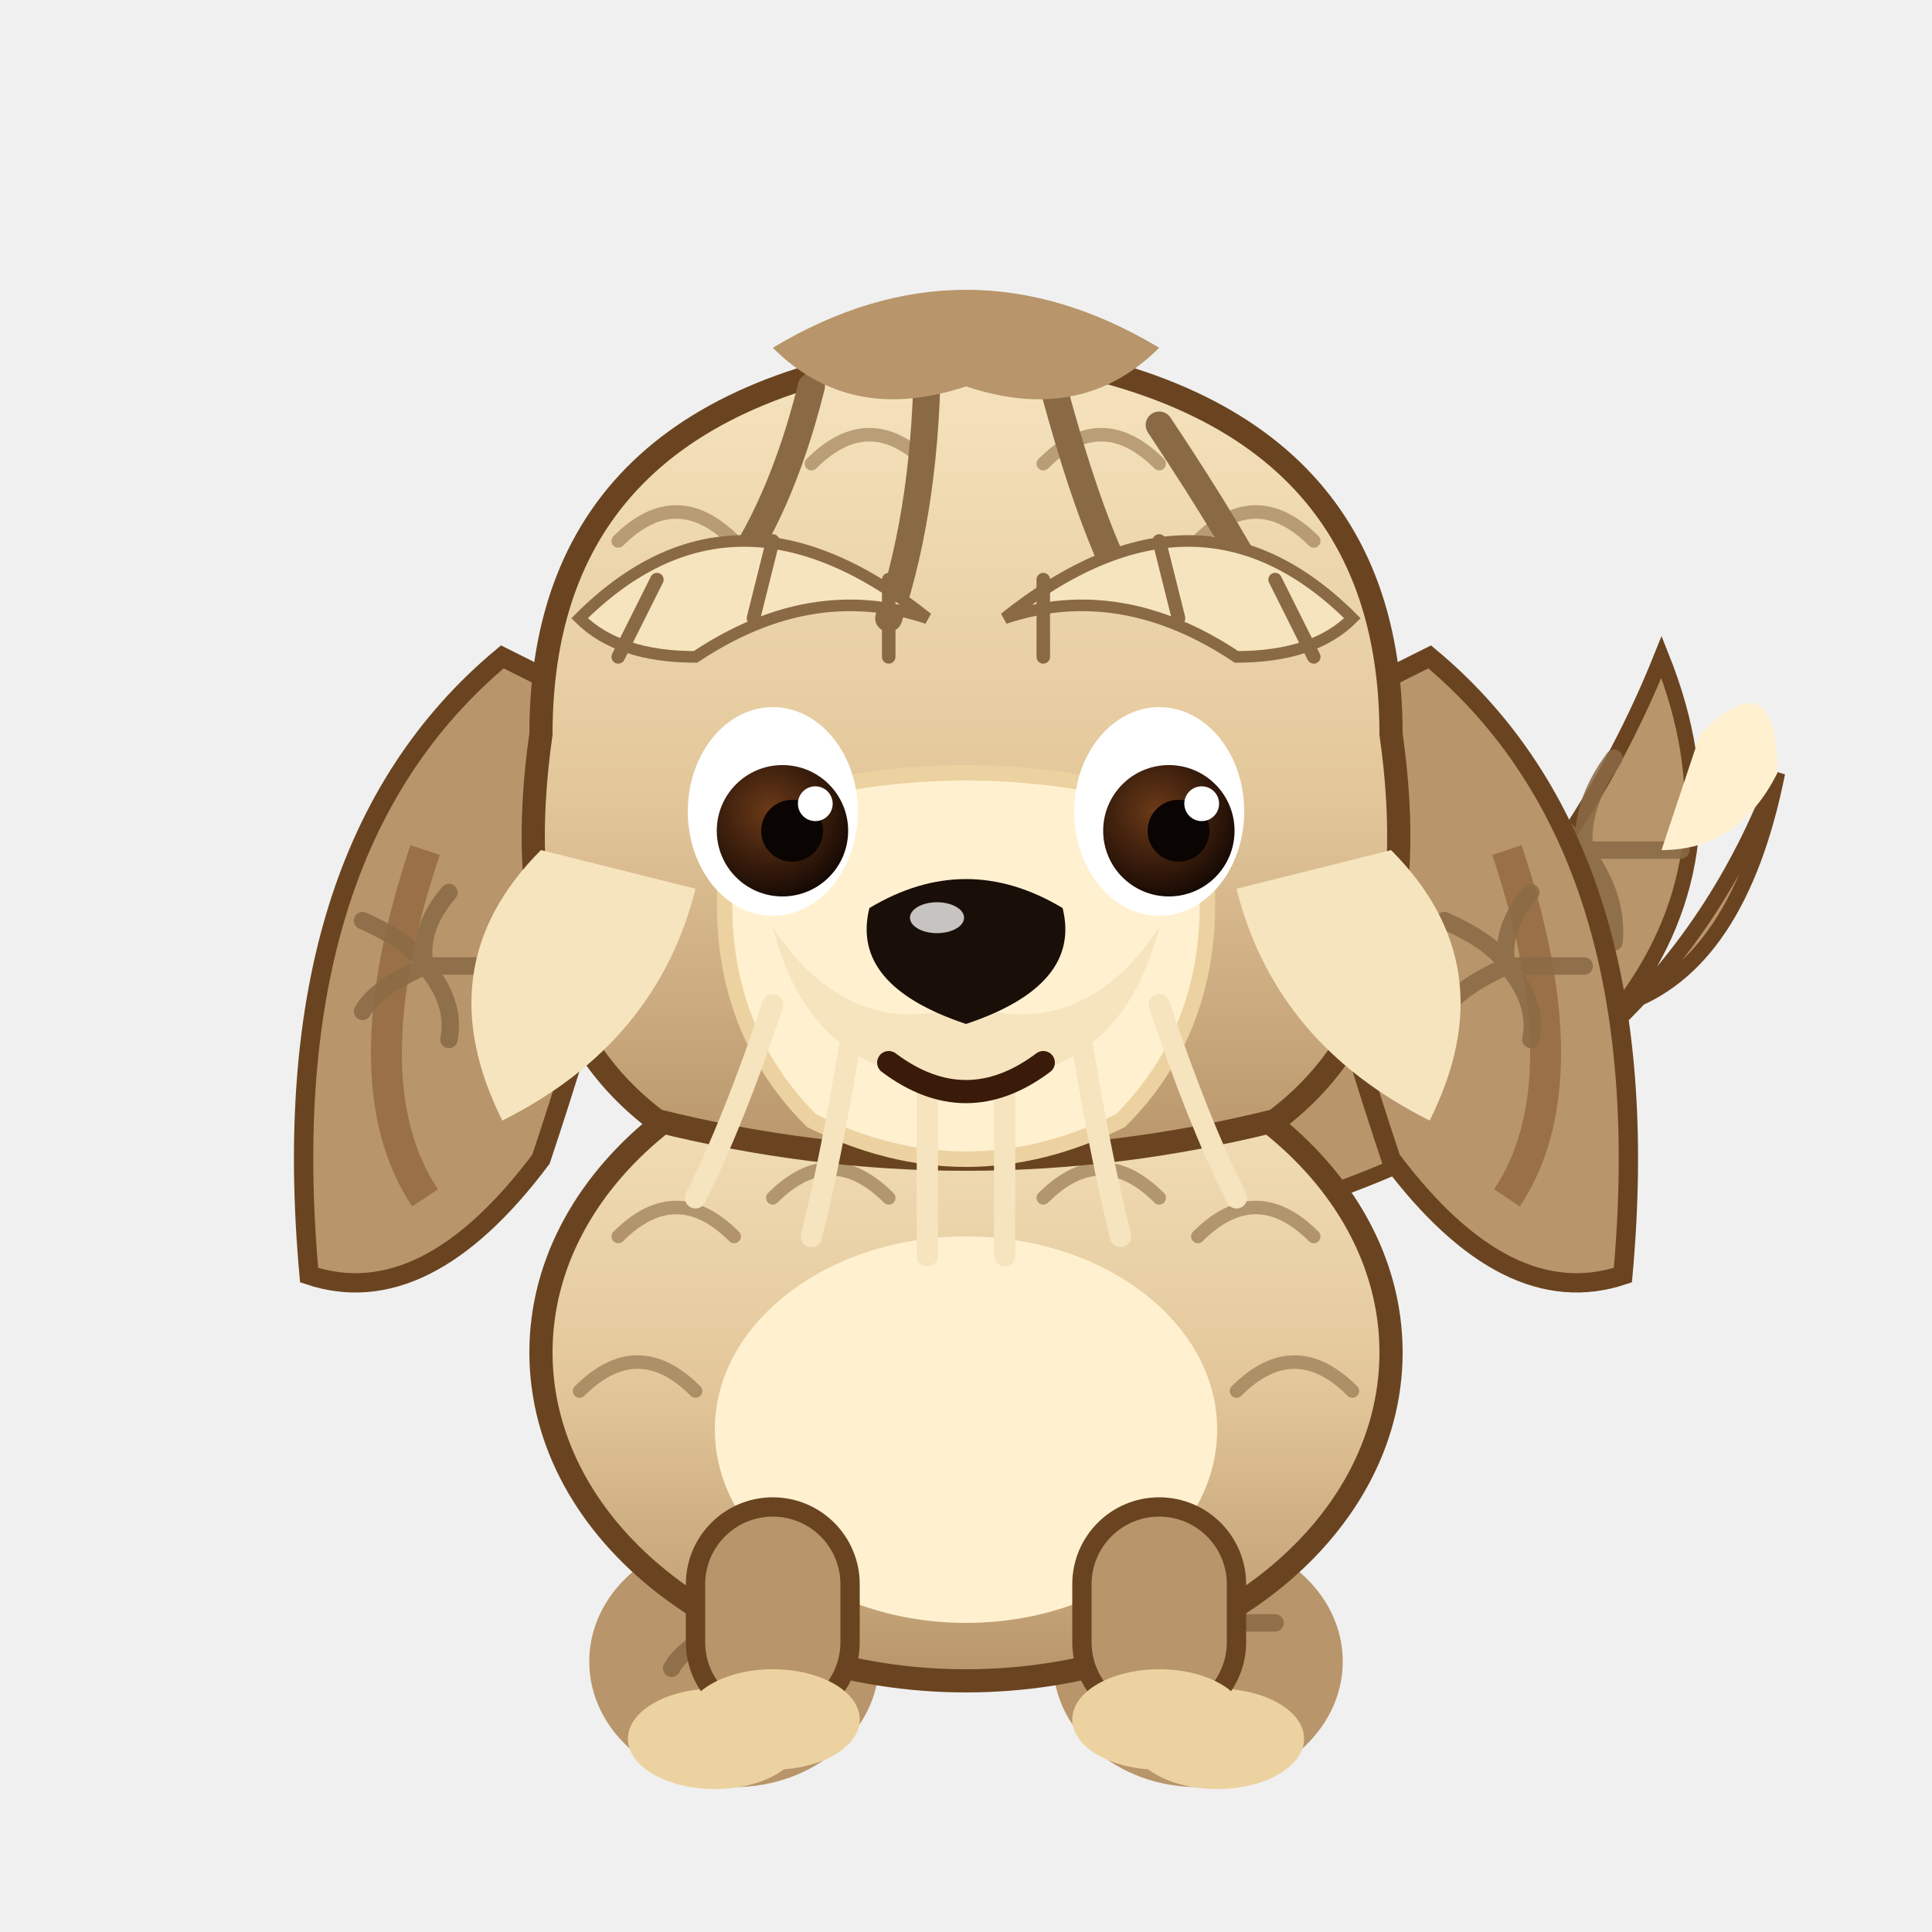
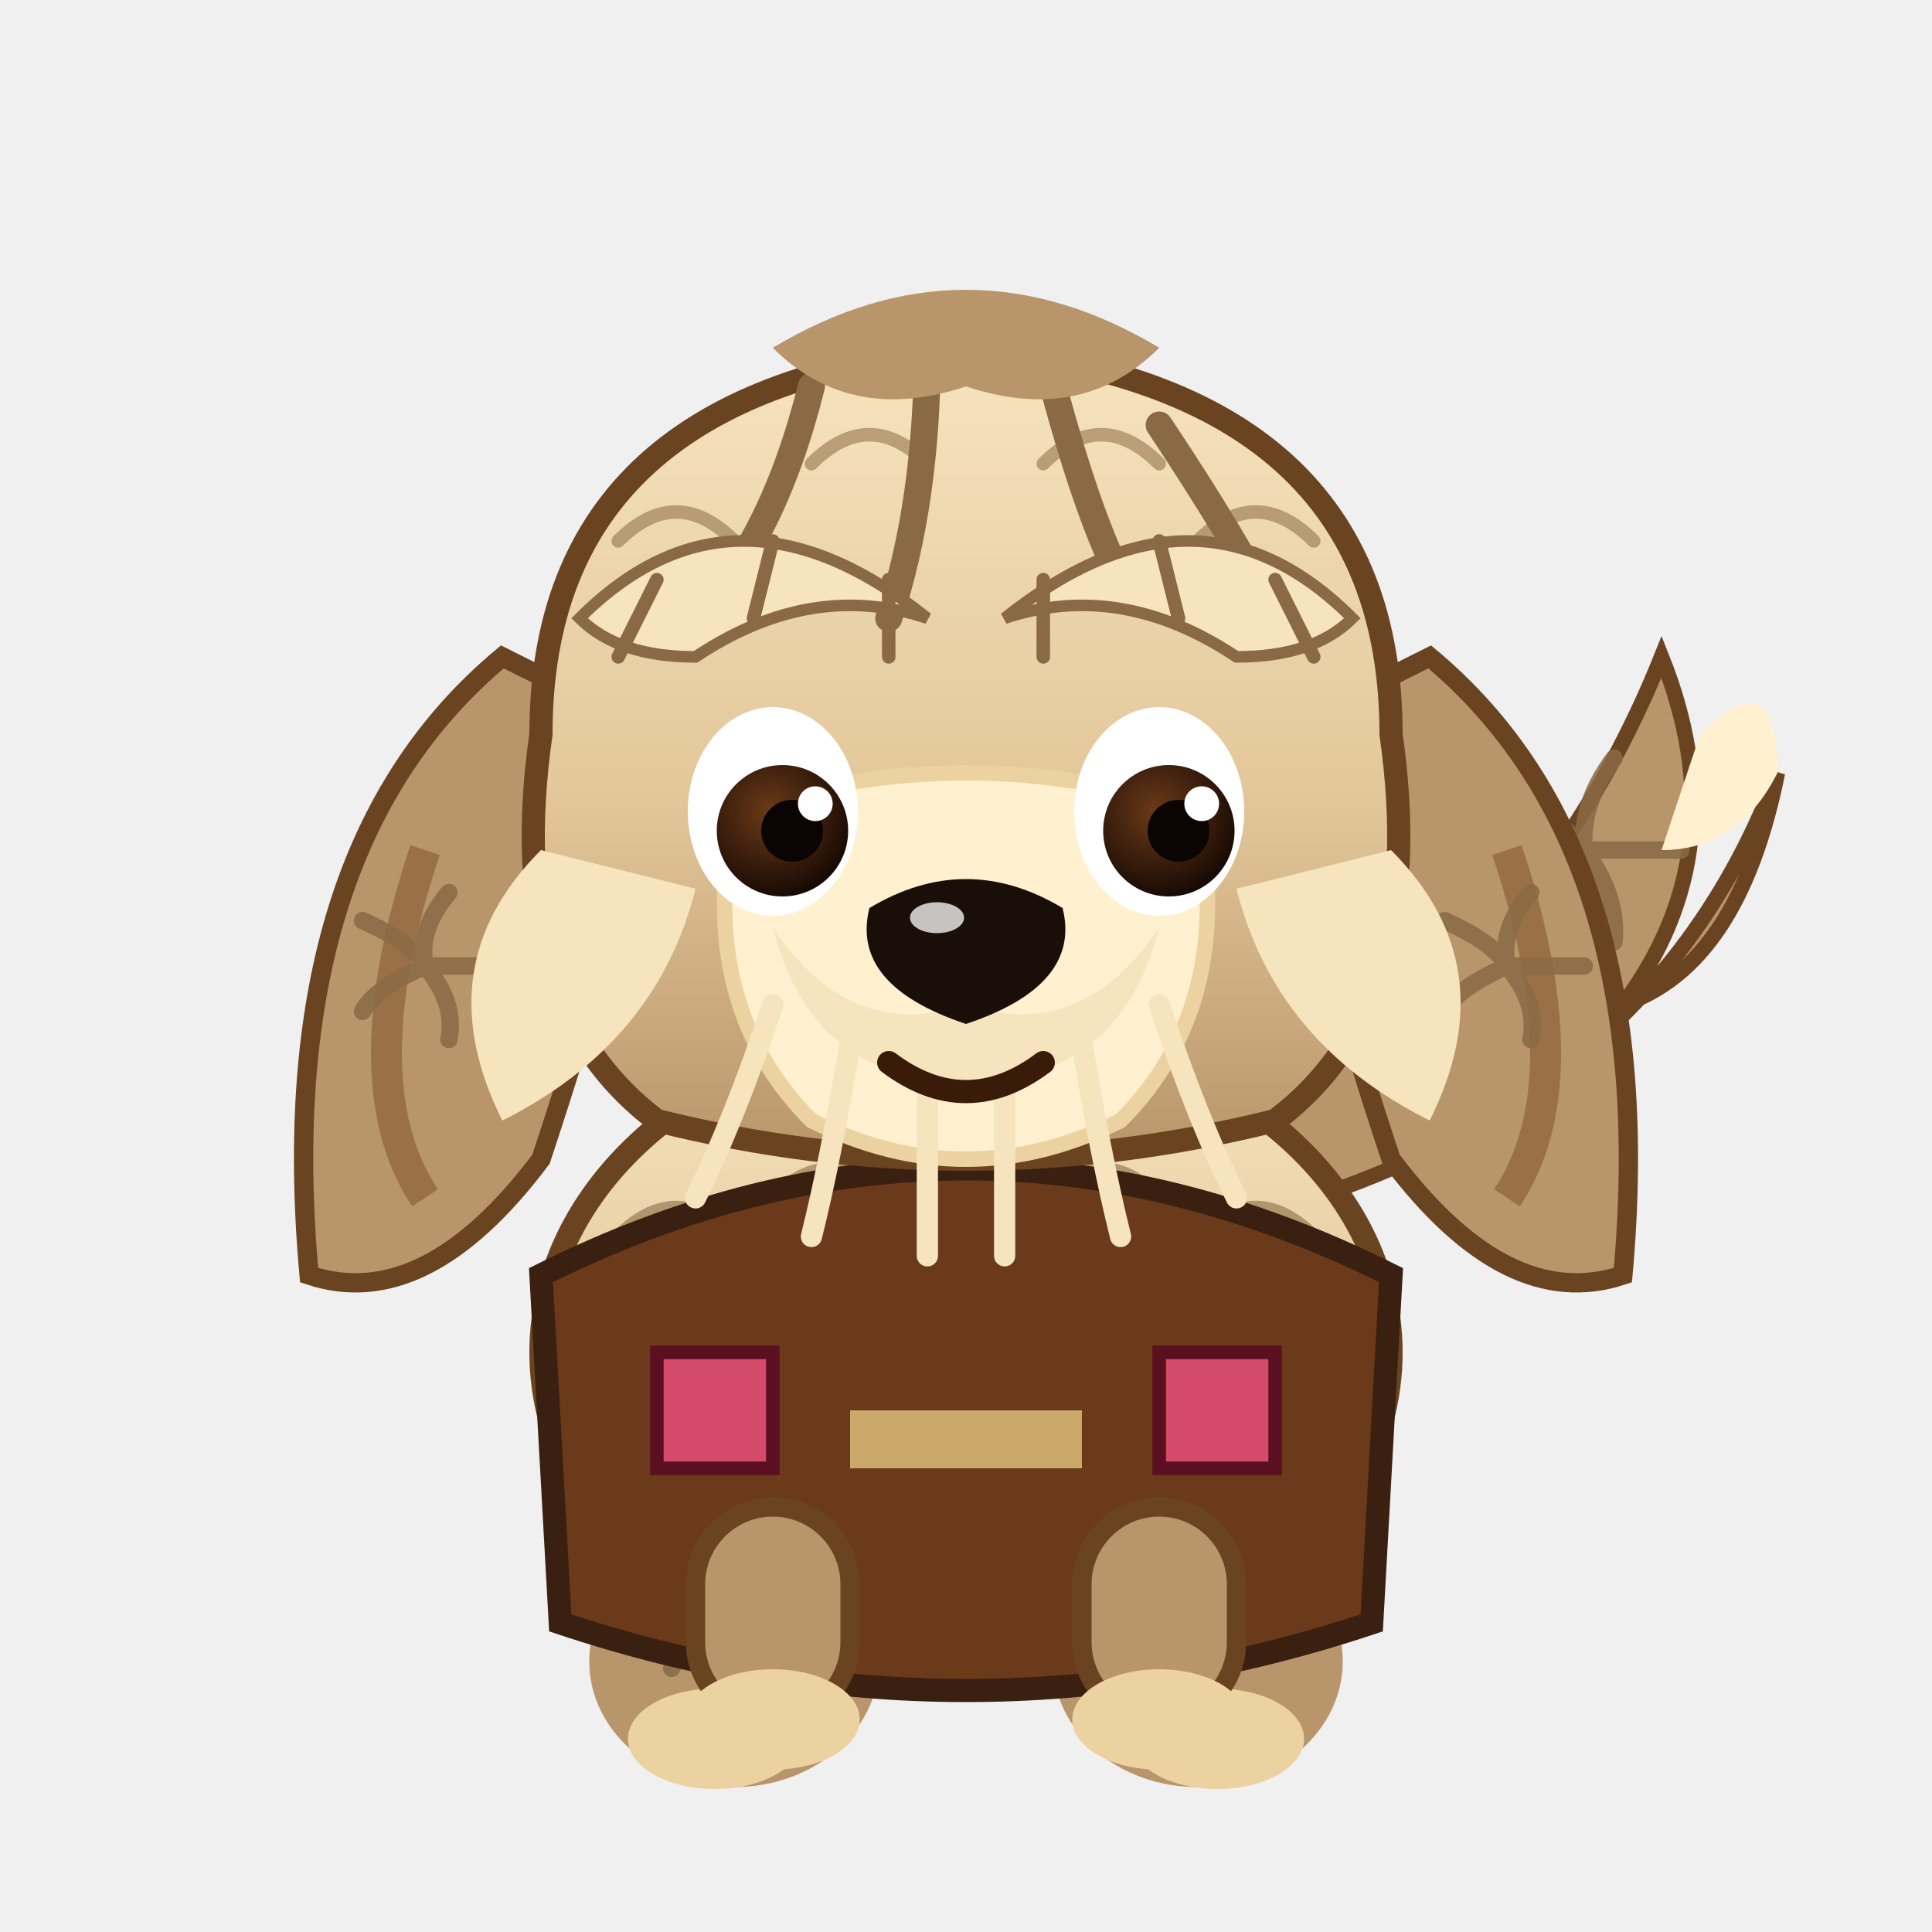
<svg viewBox="0 0 100 100" width="300" height="300" class=" bob" style="overflow:visible">
  <defs>
    <radialGradient id="eye-nobara" cx="40%" cy="35%" r="75%">
      <stop offset="0%" stop-color="#6b3a18" />
      <stop offset="70%" stop-color="#2a1408" />
      <stop offset="100%" stop-color="#0a0402" />
    </radialGradient>
    <linearGradient id="cape-nobara" x1="0" y1="0" x2="0" y2="1">
      <stop offset="0%" stop-color="#1a1024" />
      <stop offset="100%" stop-color="#3a1830" />
    </linearGradient>
    <linearGradient id="fur-nobara" x1="0" y1="0" x2="0" y2="1">
      <stop offset="0%" stop-color="#f6e4bf" />
      <stop offset="55%" stop-color="#e3c79a" />
      <stop offset="100%" stop-color="#b8956a" />
    </linearGradient>
  </defs>
  <g>
    <g transform="">
      <g class="wag" style="transform-origin:72px 64px">
        <g>
          <path d="M68 62 Q86 56 92 40 Q90 50 84 52 Q90 44 86 34 Q82 44 74 52 Q78 46 72 44 Q72 54 66 58 Z" fill="#b8956a" stroke="#6a4420" stroke-width="0.8" />
          <g stroke="#8a6a44" stroke-width="0.9" fill="none" stroke-linecap="round" opacity="0.85">
            <path d="M82 44 Q83.5 44 87 44" />
            <path d="M82 44 Q83.773 46.378 83.545 48.755" />
            <path d="M82 44 Q78.977 45.469 77.955 46.939" />
            <path d="M82 44 Q80.977 42.531 77.955 41.061" />
            <path d="M82 44 Q81.773 41.622 83.545 39.245" />
          </g>
          <path d="M88 38 Q92 34 92 40 Q90 44 86 44 Z" fill="#fff1d0" />
        </g>
      </g>
      <g>
        <ellipse cx="38" cy="86" rx="7.5" ry="6.5" fill="#b8956a" />
        <ellipse cx="62" cy="86" rx="7.5" ry="6.5" fill="#b8956a" />
        <g stroke="#8a6a44" stroke-width="0.9" fill="none" stroke-linecap="round" opacity="0.85">
          <path d="M38 84 Q39 84 42 84" />
          <path d="M38 84 Q39.618 85.902 39.236 87.804" />
          <path d="M38 84 Q35.382 85.176 34.764 86.351" />
          <path d="M38 84 Q37.382 82.824 34.764 81.649" />
          <path d="M38 84 Q37.618 82.098 39.236 80.196" />
        </g>
        <g stroke="#8a6a44" stroke-width="0.9" fill="none" stroke-linecap="round" opacity="0.85">
          <path d="M62 84 Q63 84 66 84" />
          <path d="M62 84 Q63.618 85.902 63.236 87.804" />
          <path d="M62 84 Q59.382 85.176 58.764 86.351" />
          <path d="M62 84 Q61.382 82.824 58.764 81.649" />
          <path d="M62 84 Q61.618 82.098 63.236 80.196" />
        </g>
        <ellipse cx="37" cy="90" rx="4.5" ry="2.6" fill="#ecd2a0" />
        <ellipse cx="63" cy="90" rx="4.5" ry="2.6" fill="#ecd2a0" />
      </g>
      <g>
        <ellipse cx="50" cy="70" rx="22" ry="17" fill="url(#fur-nobara)" stroke="#6a4420" stroke-width="1.2" />
        <ellipse cx="50" cy="74" rx="13" ry="10" fill="#fff1d0" />
        <g stroke="#8a6a44" stroke-width="0.7" fill="none" opacity="0.6" stroke-linecap="round">
          <path d="M32 64 q3 -3 6 0" />
          <path d="M40 62 q3 -3 6 0" />
          <path d="M54 62 q3 -3 6 0" />
          <path d="M62 64 q3 -3 6 0" />
          <path d="M30 72 q3 -3 6 0" />
          <path d="M64 72 q3 -3 6 0" />
        </g>
+       </g>
+       <g>
+         <path d="M28 66 Q50 55 72 66 L71 84 Q50 91 29 84 Z" fill="#6a3a1a" stroke="#3a2010" stroke-width="1.2" />
+         <path d="M34 70 h6 v6 h-6 Z" fill="#d44a6a" stroke="#5a1020" stroke-width="0.7" />
+         <path d="M60 70 h6 v6 h-6 Z" fill="#d44a6a" stroke="#5a1020" stroke-width="0.7" />
+         <rect x="44" y="73" width="12" height="3" fill="#c9a86a" />
      </g>
      <g>
        <rect x="36" y="78" width="8" height="11" rx="4" fill="#b8956a" stroke="#6a4420" stroke-width="1" />
        <rect x="56" y="78" width="8" height="11" rx="4" fill="#b8956a" stroke="#6a4420" stroke-width="1" />
        <ellipse cx="40" cy="89" rx="4.5" ry="2.6" fill="#ecd2a0" />
        <ellipse cx="60" cy="89" rx="4.5" ry="2.6" fill="#ecd2a0" />
      </g>
      <g>
        <path d="M26 34 Q14 44 16 66 Q22 68 28 60 Q32 48 34 38 Z" fill="#b8956a" stroke="#6a4420" stroke-width="1" />
        <path d="M74 34 Q86 44 84 66 Q78 68 72 60 Q68 48 66 38 Z" fill="#b8956a" stroke="#6a4420" stroke-width="1" />
        <path d="M22 44 Q18 56 22 62" fill="none" stroke="#9a7048" stroke-width="1.6" />
        <path d="M78 44 Q82 56 78 62" fill="none" stroke="#9a7048" stroke-width="1.6" />
        <g stroke="#8a6a44" stroke-width="0.9" fill="none" stroke-linecap="round" opacity="0.85">
          <path d="M22 50 Q23 50 26 50" />
          <path d="M22 50 Q23.618 51.902 23.236 53.804" />
          <path d="M22 50 Q19.382 51.176 18.764 52.351" />
          <path d="M22 50 Q21.382 48.824 18.764 47.649" />
          <path d="M22 50 Q21.618 48.098 23.236 46.196" />
        </g>
        <g stroke="#8a6a44" stroke-width="0.9" fill="none" stroke-linecap="round" opacity="0.85">
          <path d="M78 50 Q79 50 82 50" />
          <path d="M78 50 Q79.618 51.902 79.236 53.804" />
          <path d="M78 50 Q75.382 51.176 74.764 52.351" />
          <path d="M78 50 Q77.382 48.824 74.764 47.649" />
          <path d="M78 50 Q77.618 48.098 79.236 46.196" />
        </g>
        <path d="M28 38 Q28 20 50 18 Q72 20 72 38 Q74 52 66 58 Q50 62 34 58 Q26 52 28 38 Z" fill="url(#fur-nobara)" stroke="#6a4420" stroke-width="1.2" />
        <g stroke="#8a6a44" stroke-width="0.7" fill="none" opacity="0.55" stroke-linecap="round">
          <path d="M32 28 q3 -3 6 0" />
          <path d="M42 24 q3 -3 6 0" />
          <path d="M54 24 q3 -3 6 0" />
          <path d="M62 28 q3 -3 6 0" />
        </g>
        <path d="M28 44 Q22 50 26 58 Q34 54 36 46 Z" fill="#f6e4bf" />
        <path d="M72 44 Q78 50 74 58 Q66 54 64 46 Z" fill="#f6e4bf" />
        <g>
          <g stroke="#8a6a44" stroke-width="1.4" fill="none" stroke-linecap="round">
            <path d="M42 20 q-2 8 -6 12" />
            <path d="M48 18 q0 8 -2 14" />
            <path d="M54 18 q2 8 4 12" />
            <path d="M60 22 q4 6 6 10" />
          </g>
          <path d="M40 18 Q50 12 60 18 Q56 22 50 20 Q44 22 40 18 Z" fill="#b8956a" />
        </g>
        <g>
          <path d="M30 32 Q38 24 48 32 Q42 30 36 34 Q32 34 30 32 Z" fill="#f6e4bf" stroke="#8a6a44" stroke-width="0.6" />
          <path d="M70 32 Q62 24 52 32 Q58 30 64 34 Q68 34 70 32 Z" fill="#f6e4bf" stroke="#8a6a44" stroke-width="0.6" />
          <g stroke="#8a6a44" stroke-width="0.7" fill="none" stroke-linecap="round">
            <path d="M34 30 l-2 4" />
            <path d="M40 28 l-1 4" />
            <path d="M46 30 l0 4" />
            <path d="M66 30 l2 4" />
            <path d="M60 28 l1 4" />
            <path d="M54 30 l0 4" />
          </g>
        </g>
        <path d="M38 42 Q50 38 62 42 Q64 52 58 58 Q50 62 42 58 Q36 52 38 42 Z" fill="#fff1d0" stroke="#ecd2a0" stroke-width="0.8" />
        <g>
          <g stroke="#f6e4bf" stroke-width="1.1" fill="none" stroke-linecap="round">
            <path d="M40 52 q-2 6 -4 10" />
            <path d="M44 54 q-1 6 -2 10" />
            <path d="M48 55 q0 6 0 10" />
            <path d="M52 55 q0 6 0 10" />
            <path d="M56 54 q1 6 2 10" />
            <path d="M60 52 q2 6 4 10" />
          </g>
          <path d="M40 48 Q44 54 50 52 Q56 54 60 48 Q58 56 50 56 Q42 56 40 48 Z" fill="#f6e4bf" />
        </g>
        <g class="blink" style="transform-origin:50px 42px">
          <ellipse cx="40" cy="42" rx="4.4" ry="5.4" fill="#fff" />
          <ellipse cx="60" cy="42" rx="4.4" ry="5.4" fill="#fff" />
          <circle cx="40.5" cy="43" r="3.4" fill="url(#eye-nobara)" />
          <circle cx="60.5" cy="43" r="3.4" fill="url(#eye-nobara)" />
          <circle cx="41" cy="43" r="1.6" fill="#0a0402" />
          <circle cx="61" cy="43" r="1.6" fill="#0a0402" />
          <circle cx="42.2" cy="41.6" r="0.9" fill="#fff" />
          <circle cx="62.2" cy="41.6" r="0.9" fill="#fff" />
        </g>
        <g>
          <path d="M45 47 Q50 44 55 47 Q56 51 50 53 Q44 51 45 47 Z" fill="#1a0e08" />
          <ellipse cx="48.5" cy="47.5" rx="1.4" ry="0.8" fill="#fff" opacity="0.75" />
          <path d="M46 55 Q50 58 54 55" stroke="#3a1a08" stroke-width="1.2" fill="none" stroke-linecap="round" />
        </g>
      </g>
    </g>
  </g>
</svg>
